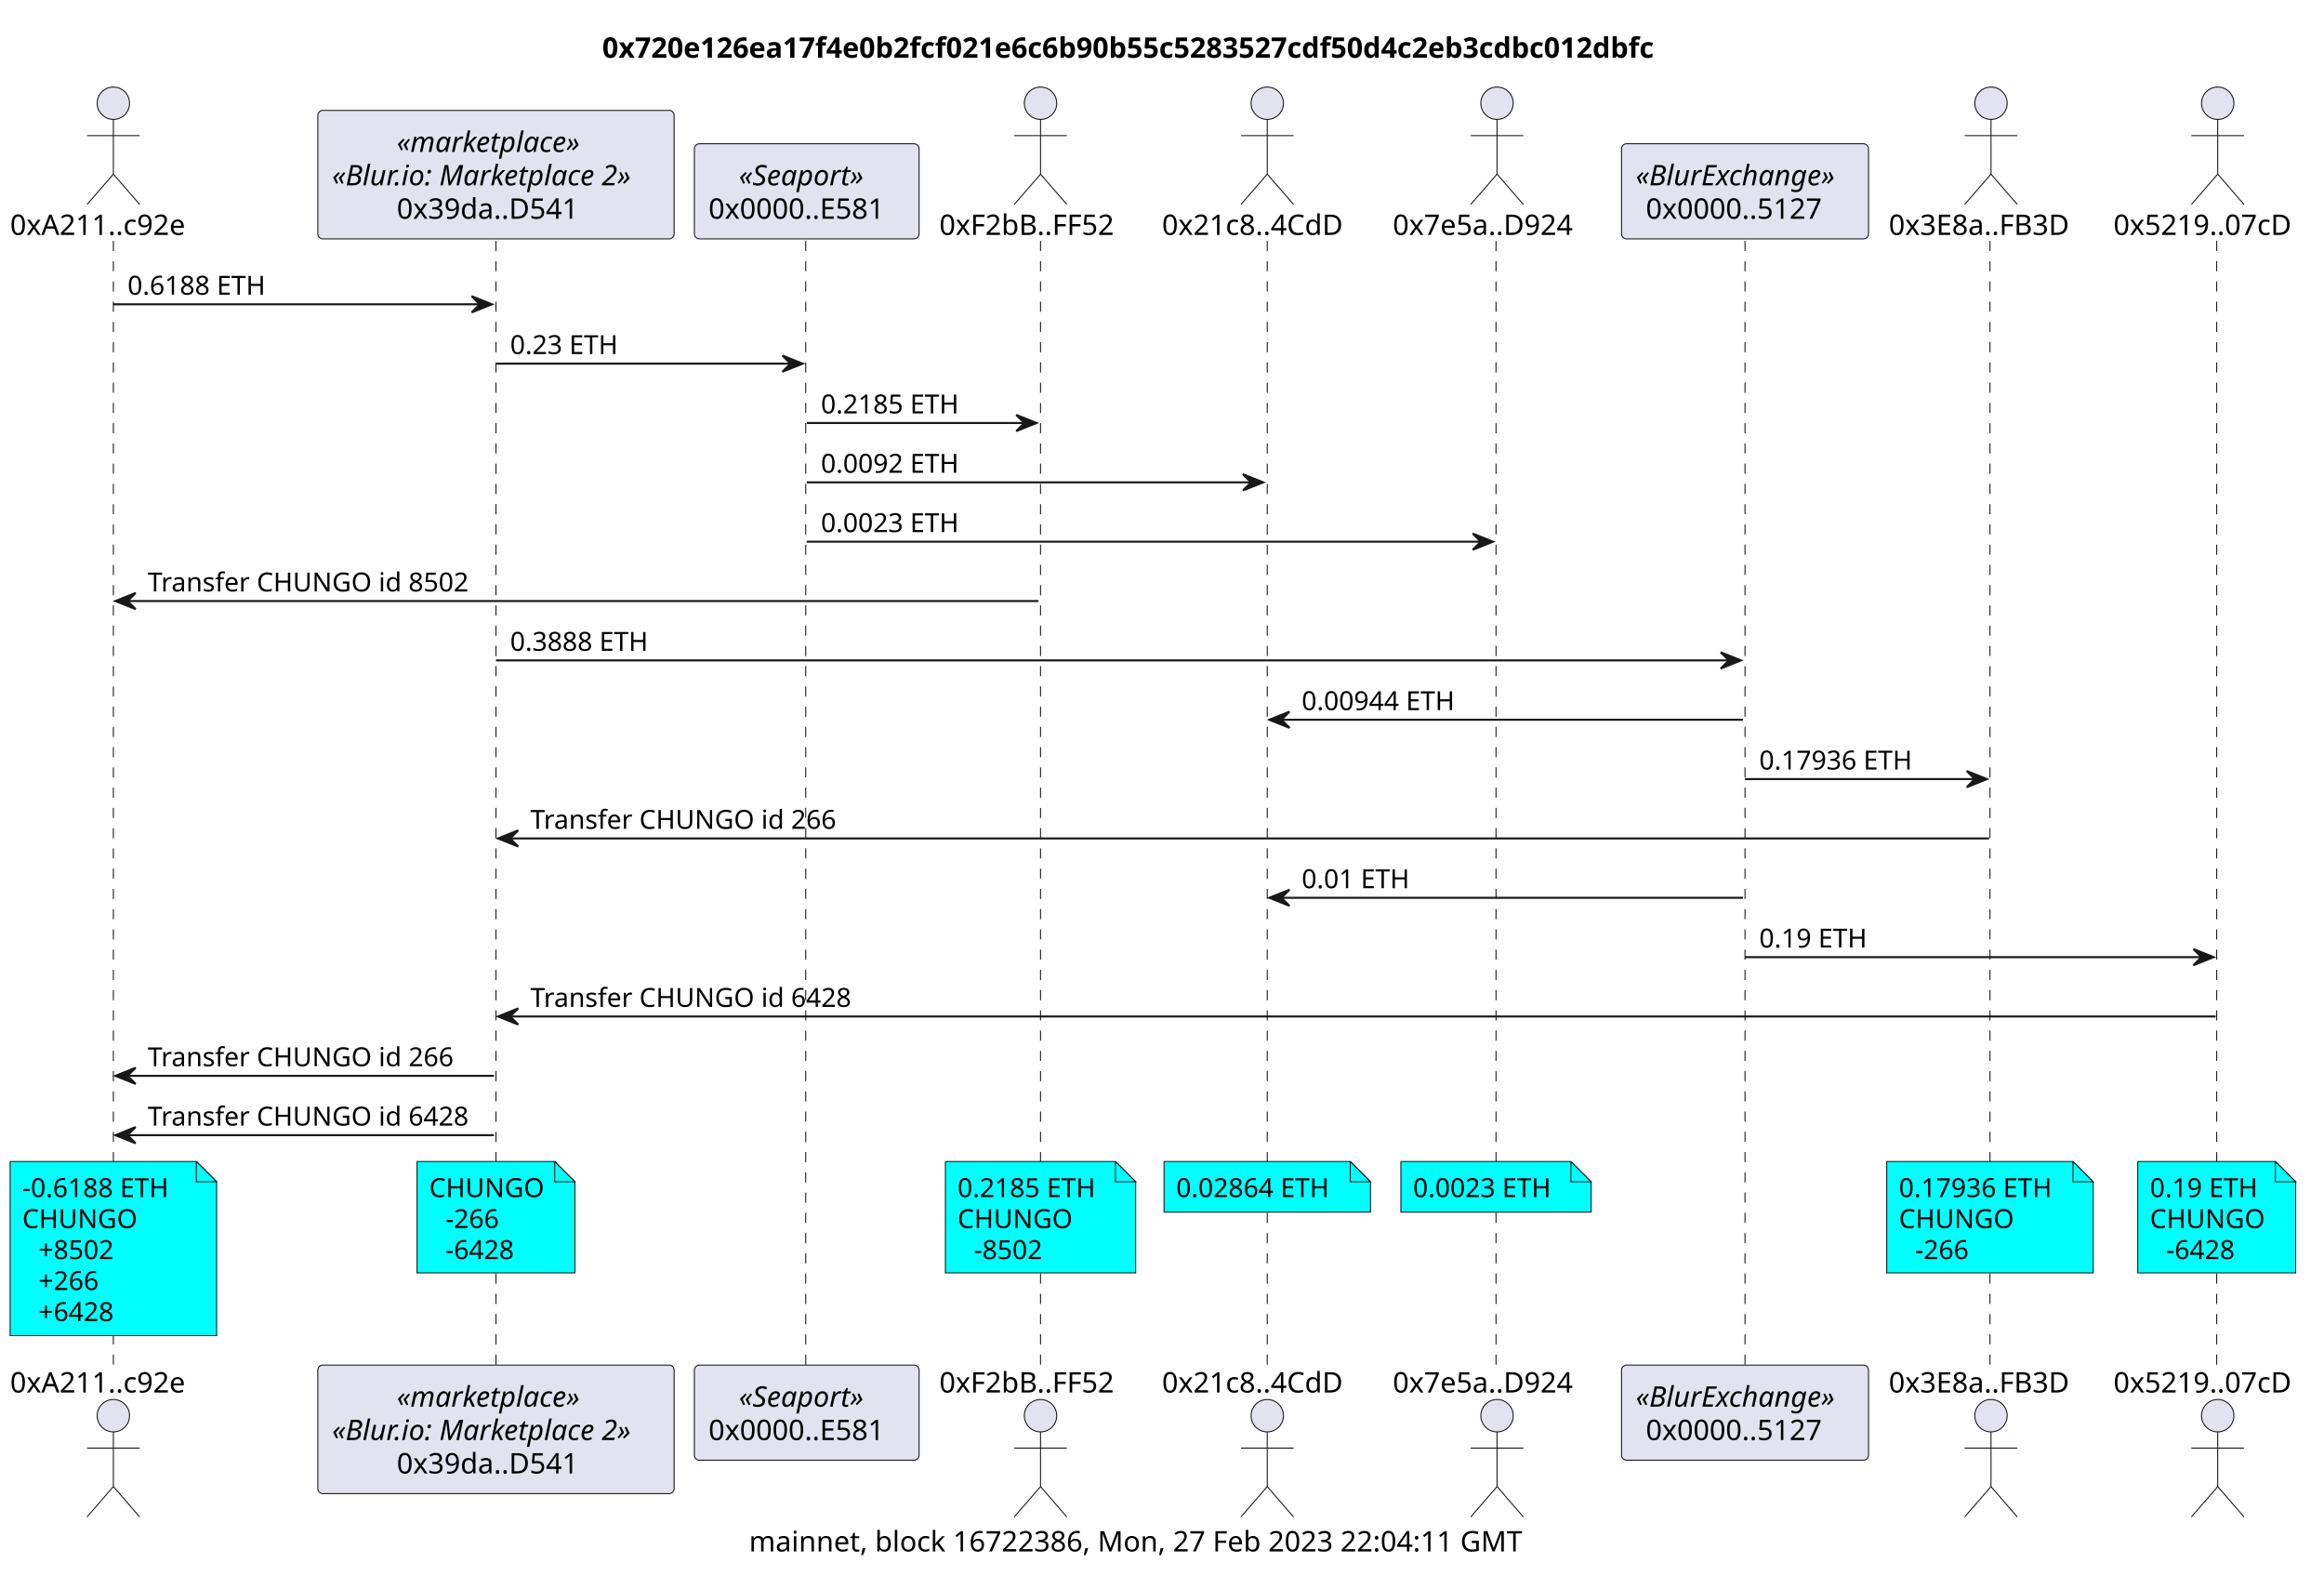
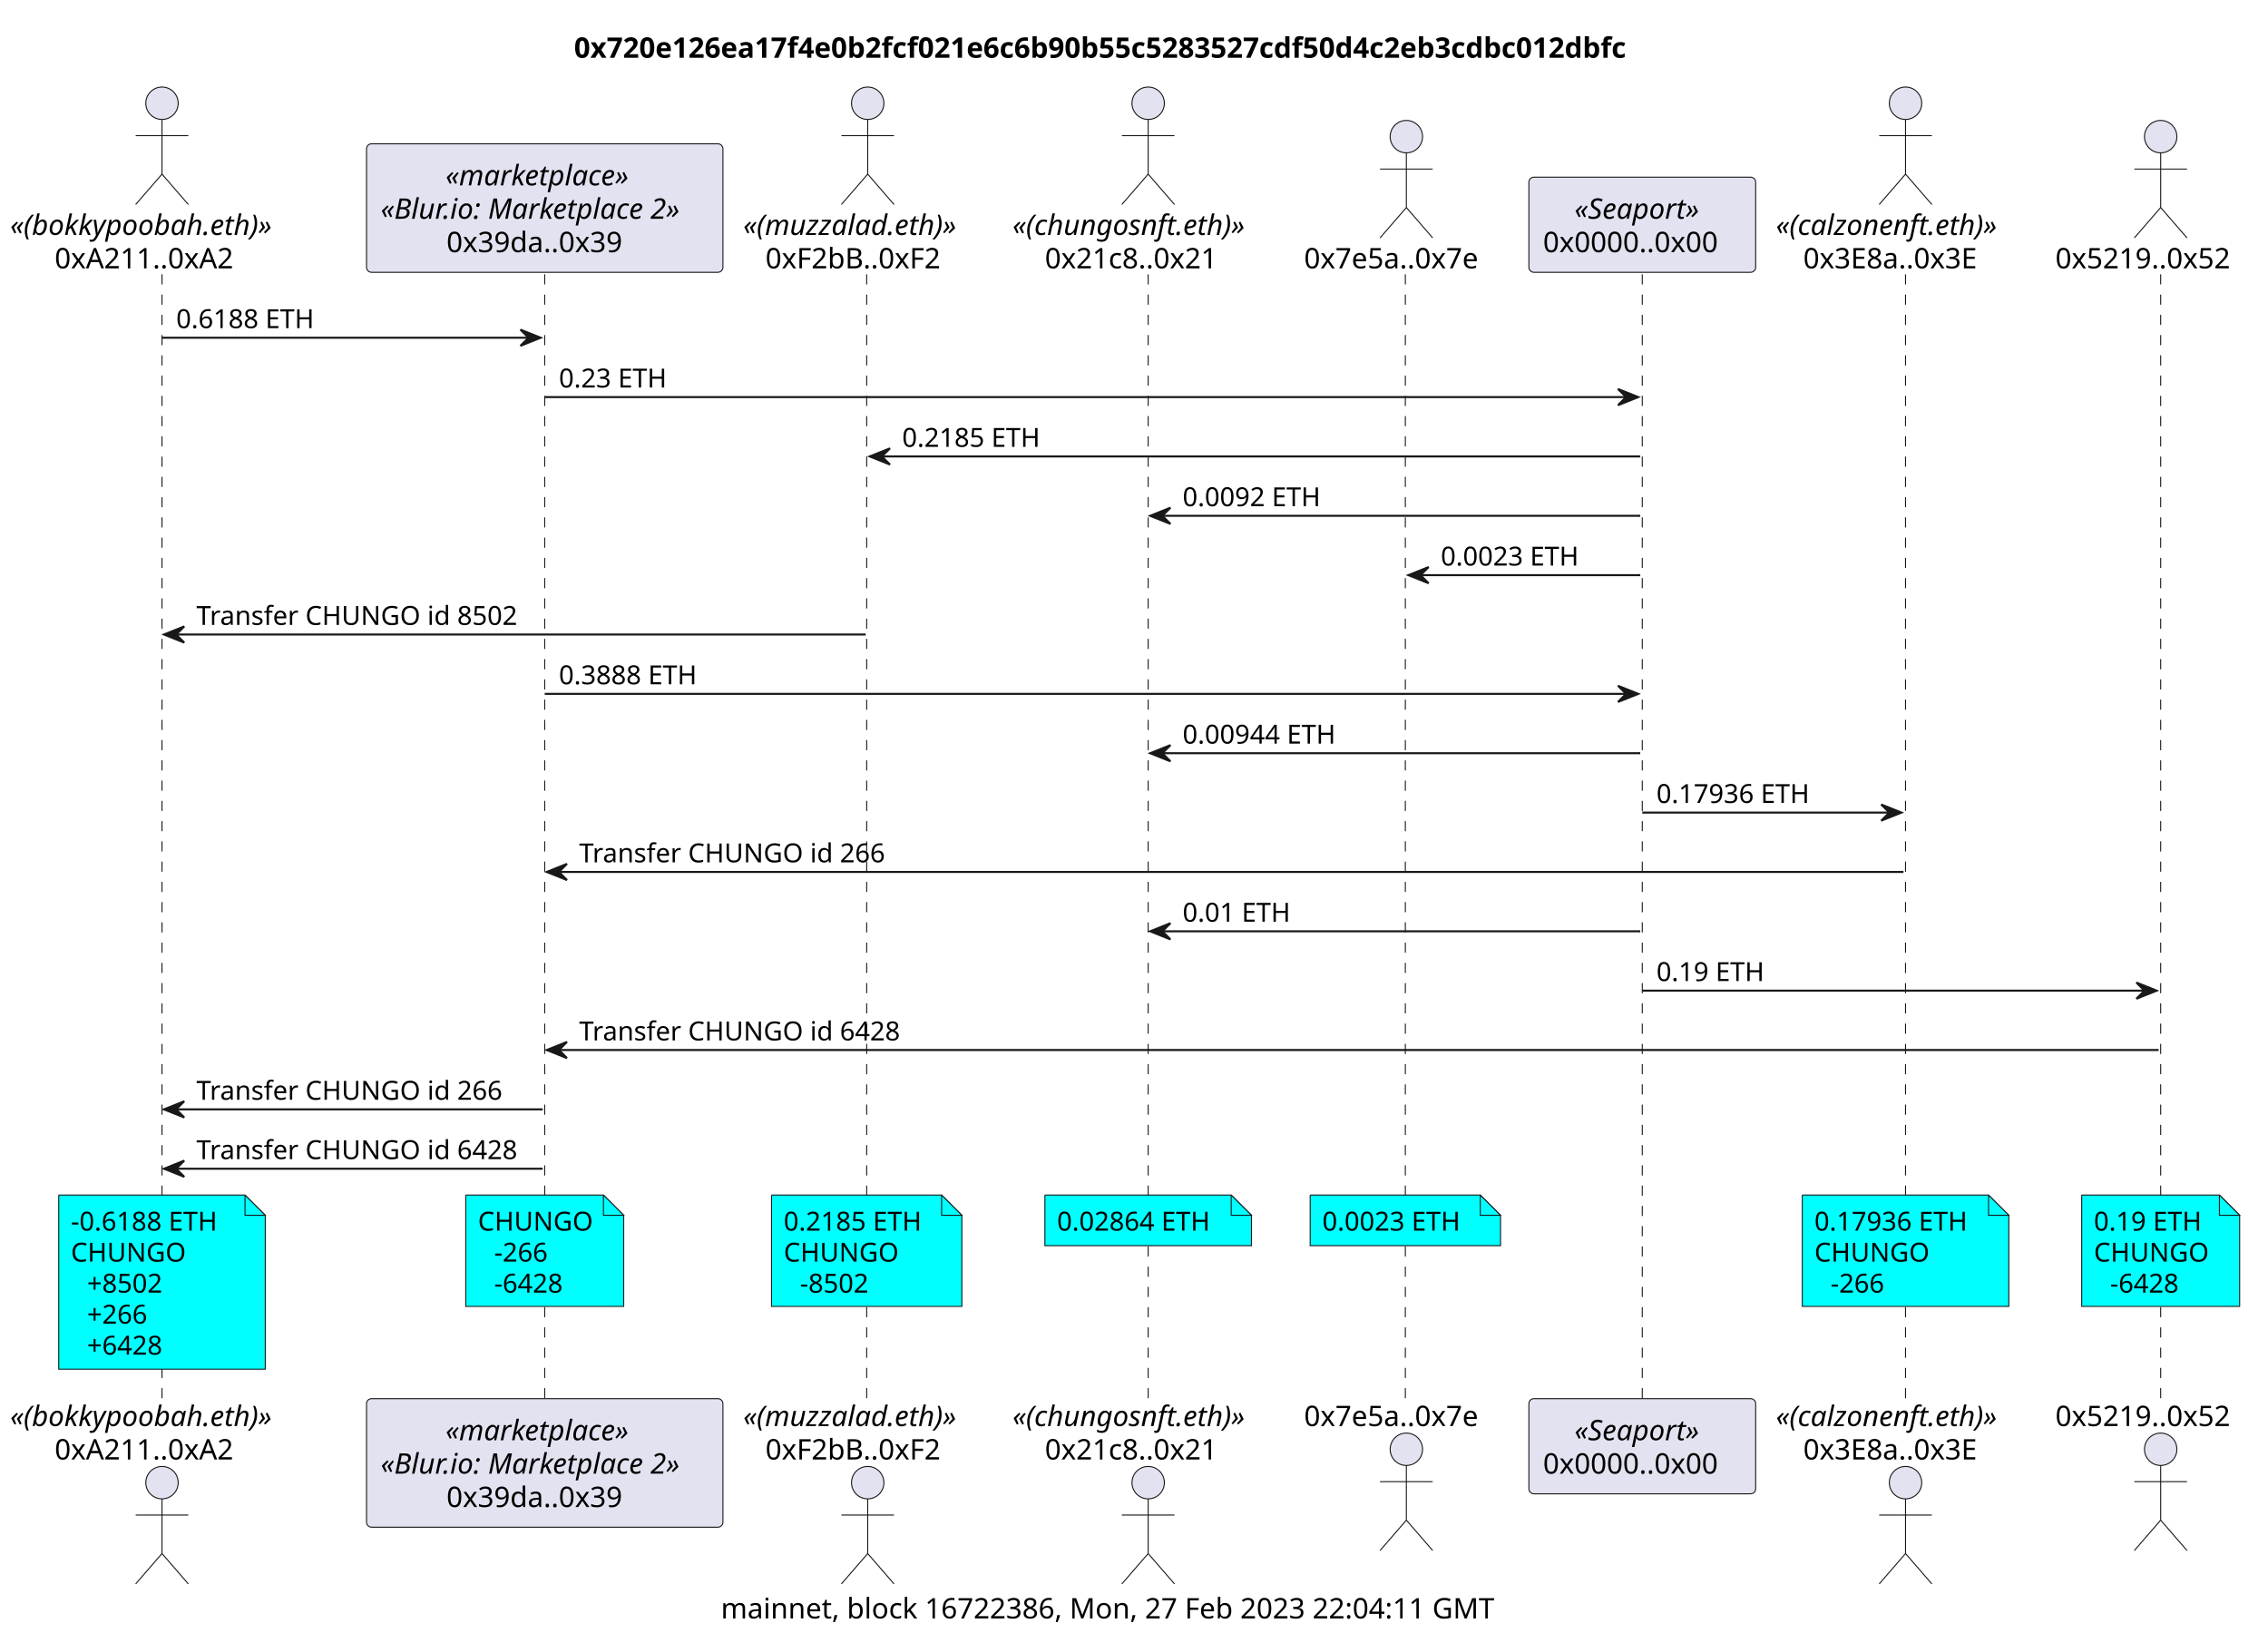
- <svg xmlns="http://www.w3.org/2000/svg" contentStyleType="text/css" height="778px" preserveAspectRatio="none" style="width:1148px;height:778px;background:#FFFFFF;" version="1.1" viewBox="0 0 1148 778" width="1148px" zoomAndPan="magnify">
+ <svg xmlns="http://www.w3.org/2000/svg" contentStyleType="text/css" height="811px" preserveAspectRatio="none" style="width:1120px;height:811px;background:#FFFFFF;" version="1.1" viewBox="0 0 1120 811" width="1120px" zoomAndPan="magnify">
  <defs />
  <g>
-     <text fill="#000000" font-family="sans-serif" font-size="14" font-weight="bold" lengthAdjust="spacing" textLength="556" x="297.5" y="28.535">0x720e126ea17f4e0b2fcf021e6c6b90b55c5283527cdf50d4c2eb3cdbc012dbfc</text>
-     <text fill="#000000" font-family="sans-serif" font-size="14" lengthAdjust="spacing" textLength="411" x="370" y="766.211">mainnet, block 16722386, Mon, 27 Feb 2023 22:04:11 GMT</text>
-     <line style="stroke:#181818;stroke-width:0.5;stroke-dasharray:5.0,5.0;" x1="56" x2="56" y1="118.977" y2="675.188" />
-     <line style="stroke:#181818;stroke-width:0.5;stroke-dasharray:5.0,5.0;" x1="245" x2="245" y1="118.977" y2="675.188" />
-     <line style="stroke:#181818;stroke-width:0.5;stroke-dasharray:5.0,5.0;" x1="398" x2="398" y1="118.977" y2="675.188" />
-     <line style="stroke:#181818;stroke-width:0.5;stroke-dasharray:5.0,5.0;" x1="514" x2="514" y1="118.977" y2="675.188" />
-     <line style="stroke:#181818;stroke-width:0.5;stroke-dasharray:5.0,5.0;" x1="626" x2="626" y1="118.977" y2="675.188" />
-     <line style="stroke:#181818;stroke-width:0.5;stroke-dasharray:5.0,5.0;" x1="739" x2="739" y1="118.977" y2="675.188" />
-     <line style="stroke:#181818;stroke-width:0.5;stroke-dasharray:5.0,5.0;" x1="862" x2="862" y1="118.977" y2="675.188" />
-     <line style="stroke:#181818;stroke-width:0.5;stroke-dasharray:5.0,5.0;" x1="983" x2="983" y1="118.977" y2="675.188" />
-     <line style="stroke:#181818;stroke-width:0.5;stroke-dasharray:5.0,5.0;" x1="1095" x2="1095" y1="118.977" y2="675.188" />
-     <text fill="#000000" font-family="sans-serif" font-size="14" lengthAdjust="spacing" textLength="96" x="5" y="116.023">0xA211..c92e</text>
-     <ellipse cx="56" cy="50.988" fill="#E2E2F0" rx="8" ry="8" style="stroke:#181818;stroke-width:0.5;" />
-     <path d="M56,58.988 L56,85.988 M43,66.988 L69,66.988 M56,85.988 L43,100.988 M56,85.988 L69,100.988 " fill="none" style="stroke:#181818;stroke-width:0.5;" />
-     <text fill="#000000" font-family="sans-serif" font-size="14" lengthAdjust="spacing" textLength="96" x="5" y="687.723">0xA211..c92e</text>
-     <ellipse cx="56" cy="699.176" fill="#E2E2F0" rx="8" ry="8" style="stroke:#181818;stroke-width:0.5;" />
-     <path d="M56,707.176 L56,734.176 M43,715.176 L69,715.176 M56,734.176 L43,749.176 M56,734.176 L69,749.176 " fill="none" style="stroke:#181818;stroke-width:0.5;" />
-     <rect fill="#E2E2F0" height="63.465" rx="2.5" ry="2.5" style="stroke:#181818;stroke-width:0.5;" width="176" x="157" y="54.512" />
-     <text fill="#000000" font-family="sans-serif" font-size="14" font-style="italic" lengthAdjust="spacing" textLength="98" x="196" y="75.047">«marketplace»</text>
-     <text fill="#000000" font-family="sans-serif" font-size="14" font-style="italic" lengthAdjust="spacing" textLength="162" x="164" y="91.535">«Blur.io: Marketplace 2»</text>
-     <text fill="#000000" font-family="sans-serif" font-size="14" lengthAdjust="spacing" textLength="98" x="196" y="108.023">0x39da..D541</text>
-     <rect fill="#E2E2F0" height="63.465" rx="2.5" ry="2.5" style="stroke:#181818;stroke-width:0.5;" width="176" x="157" y="674.188" />
-     <text fill="#000000" font-family="sans-serif" font-size="14" font-style="italic" lengthAdjust="spacing" textLength="98" x="196" y="694.723">«marketplace»</text>
-     <text fill="#000000" font-family="sans-serif" font-size="14" font-style="italic" lengthAdjust="spacing" textLength="162" x="164" y="711.211">«Blur.io: Marketplace 2»</text>
-     <text fill="#000000" font-family="sans-serif" font-size="14" lengthAdjust="spacing" textLength="98" x="196" y="727.699">0x39da..D541</text>
-     <rect fill="#E2E2F0" height="46.977" rx="2.5" ry="2.5" style="stroke:#181818;stroke-width:0.5;" width="111" x="343" y="71" />
-     <text fill="#000000" font-family="sans-serif" font-size="14" font-style="italic" lengthAdjust="spacing" textLength="67" x="365" y="91.535">«Seaport»</text>
-     <text fill="#000000" font-family="sans-serif" font-size="14" lengthAdjust="spacing" textLength="97" x="350" y="108.023">0x0000..E581</text>
-     <rect fill="#E2E2F0" height="46.977" rx="2.5" ry="2.5" style="stroke:#181818;stroke-width:0.5;" width="111" x="343" y="674.188" />
-     <text fill="#000000" font-family="sans-serif" font-size="14" font-style="italic" lengthAdjust="spacing" textLength="67" x="365" y="694.723">«Seaport»</text>
-     <text fill="#000000" font-family="sans-serif" font-size="14" lengthAdjust="spacing" textLength="97" x="350" y="711.211">0x0000..E581</text>
-     <text fill="#000000" font-family="sans-serif" font-size="14" lengthAdjust="spacing" textLength="94" x="464" y="116.023">0xF2bB..FF52</text>
-     <ellipse cx="514" cy="50.988" fill="#E2E2F0" rx="8" ry="8" style="stroke:#181818;stroke-width:0.5;" />
-     <path d="M514,58.988 L514,85.988 M501,66.988 L527,66.988 M514,85.988 L501,100.988 M514,85.988 L527,100.988 " fill="none" style="stroke:#181818;stroke-width:0.5;" />
-     <text fill="#000000" font-family="sans-serif" font-size="14" lengthAdjust="spacing" textLength="94" x="464" y="687.723">0xF2bB..FF52</text>
-     <ellipse cx="514" cy="699.176" fill="#E2E2F0" rx="8" ry="8" style="stroke:#181818;stroke-width:0.5;" />
-     <path d="M514,707.176 L514,734.176 M501,715.176 L527,715.176 M514,734.176 L501,749.176 M514,734.176 L527,749.176 " fill="none" style="stroke:#181818;stroke-width:0.5;" />
-     <text fill="#000000" font-family="sans-serif" font-size="14" lengthAdjust="spacing" textLength="98" x="574" y="116.023">0x21c8..4CdD</text>
-     <ellipse cx="626" cy="50.988" fill="#E2E2F0" rx="8" ry="8" style="stroke:#181818;stroke-width:0.5;" />
-     <path d="M626,58.988 L626,85.988 M613,66.988 L639,66.988 M626,85.988 L613,100.988 M626,85.988 L639,100.988 " fill="none" style="stroke:#181818;stroke-width:0.5;" />
-     <text fill="#000000" font-family="sans-serif" font-size="14" lengthAdjust="spacing" textLength="98" x="574" y="687.723">0x21c8..4CdD</text>
-     <ellipse cx="626" cy="699.176" fill="#E2E2F0" rx="8" ry="8" style="stroke:#181818;stroke-width:0.5;" />
-     <path d="M626,707.176 L626,734.176 M613,715.176 L639,715.176 M626,734.176 L613,749.176 M626,734.176 L639,749.176 " fill="none" style="stroke:#181818;stroke-width:0.5;" />
-     <text fill="#000000" font-family="sans-serif" font-size="14" lengthAdjust="spacing" textLength="97" x="688" y="116.023">0x7e5a..D924</text>
-     <ellipse cx="739.5" cy="50.988" fill="#E2E2F0" rx="8" ry="8" style="stroke:#181818;stroke-width:0.5;" />
-     <path d="M739.5,58.988 L739.5,85.988 M726.5,66.988 L752.5,66.988 M739.5,85.988 L726.5,100.988 M739.5,85.988 L752.5,100.988 " fill="none" style="stroke:#181818;stroke-width:0.5;" />
-     <text fill="#000000" font-family="sans-serif" font-size="14" lengthAdjust="spacing" textLength="97" x="688" y="687.723">0x7e5a..D924</text>
-     <ellipse cx="739.5" cy="699.176" fill="#E2E2F0" rx="8" ry="8" style="stroke:#181818;stroke-width:0.5;" />
-     <path d="M739.5,707.176 L739.5,734.176 M726.5,715.176 L752.5,715.176 M739.5,734.176 L726.5,749.176 M739.5,734.176 L752.5,749.176 " fill="none" style="stroke:#181818;stroke-width:0.5;" />
-     <rect fill="#E2E2F0" height="46.977" rx="2.5" ry="2.5" style="stroke:#181818;stroke-width:0.5;" width="122" x="801" y="71" />
-     <text fill="#000000" font-family="sans-serif" font-size="14" font-style="italic" lengthAdjust="spacing" textLength="108" x="808" y="91.535">«BlurExchange»</text>
-     <text fill="#000000" font-family="sans-serif" font-size="14" lengthAdjust="spacing" textLength="98" x="813" y="108.023">0x0000..5127</text>
-     <rect fill="#E2E2F0" height="46.977" rx="2.5" ry="2.5" style="stroke:#181818;stroke-width:0.5;" width="122" x="801" y="674.188" />
-     <text fill="#000000" font-family="sans-serif" font-size="14" font-style="italic" lengthAdjust="spacing" textLength="108" x="808" y="694.723">«BlurExchange»</text>
-     <text fill="#000000" font-family="sans-serif" font-size="14" lengthAdjust="spacing" textLength="98" x="813" y="711.211">0x0000..5127</text>
-     <text fill="#000000" font-family="sans-serif" font-size="14" lengthAdjust="spacing" textLength="95" x="933" y="116.023">0x3E8a..FB3D</text>
-     <ellipse cx="983.5" cy="50.988" fill="#E2E2F0" rx="8" ry="8" style="stroke:#181818;stroke-width:0.5;" />
-     <path d="M983.5,58.988 L983.5,85.988 M970.5,66.988 L996.5,66.988 M983.5,85.988 L970.5,100.988 M983.5,85.988 L996.5,100.988 " fill="none" style="stroke:#181818;stroke-width:0.5;" />
-     <text fill="#000000" font-family="sans-serif" font-size="14" lengthAdjust="spacing" textLength="95" x="933" y="687.723">0x3E8a..FB3D</text>
-     <ellipse cx="983.5" cy="699.176" fill="#E2E2F0" rx="8" ry="8" style="stroke:#181818;stroke-width:0.5;" />
-     <path d="M983.5,707.176 L983.5,734.176 M970.5,715.176 L996.5,715.176 M983.5,734.176 L970.5,749.176 M983.5,734.176 L996.5,749.176 " fill="none" style="stroke:#181818;stroke-width:0.5;" />
-     <text fill="#000000" font-family="sans-serif" font-size="14" lengthAdjust="spacing" textLength="97" x="1044" y="116.023">0x5219..07cD</text>
-     <ellipse cx="1095.5" cy="50.988" fill="#E2E2F0" rx="8" ry="8" style="stroke:#181818;stroke-width:0.5;" />
-     <path d="M1095.5,58.988 L1095.5,85.988 M1082.5,66.988 L1108.5,66.988 M1095.5,85.988 L1082.5,100.988 M1095.5,85.988 L1108.5,100.988 " fill="none" style="stroke:#181818;stroke-width:0.5;" />
-     <text fill="#000000" font-family="sans-serif" font-size="14" lengthAdjust="spacing" textLength="97" x="1044" y="687.723">0x5219..07cD</text>
-     <ellipse cx="1095.5" cy="699.176" fill="#E2E2F0" rx="8" ry="8" style="stroke:#181818;stroke-width:0.5;" />
-     <path d="M1095.5,707.176 L1095.5,734.176 M1082.5,715.176 L1108.5,715.176 M1095.5,734.176 L1082.5,749.176 M1095.5,734.176 L1108.5,749.176 " fill="none" style="stroke:#181818;stroke-width:0.5;" />
-     <polygon fill="#181818" points="233,146.287,243,150.287,233,154.287,237,150.287" style="stroke:#181818;stroke-width:1.0;" />
-     <line style="stroke:#181818;stroke-width:1.0;" x1="56" x2="239" y1="150.287" y2="150.287" />
-     <text fill="#000000" font-family="sans-serif" font-size="13" lengthAdjust="spacing" textLength="73" x="63" y="145.545">0.6188 ETH</text>
-     <polygon fill="#181818" points="386.5,175.598,396.5,179.598,386.5,183.598,390.5,179.598" style="stroke:#181818;stroke-width:1.0;" />
-     <line style="stroke:#181818;stroke-width:1.0;" x1="245" x2="392.5" y1="179.598" y2="179.598" />
-     <text fill="#000000" font-family="sans-serif" font-size="13" lengthAdjust="spacing" textLength="57" x="252" y="174.856">0.23 ETH</text>
-     <polygon fill="#181818" points="502,204.908,512,208.908,502,212.908,506,208.908" style="stroke:#181818;stroke-width:1.0;" />
-     <line style="stroke:#181818;stroke-width:1.0;" x1="398.5" x2="508" y1="208.908" y2="208.908" />
-     <text fill="#000000" font-family="sans-serif" font-size="13" lengthAdjust="spacing" textLength="73" x="405.5" y="204.166">0.2185 ETH</text>
-     <polygon fill="#181818" points="614,234.219,624,238.219,614,242.219,618,238.219" style="stroke:#181818;stroke-width:1.0;" />
-     <line style="stroke:#181818;stroke-width:1.0;" x1="398.5" x2="620" y1="238.219" y2="238.219" />
-     <text fill="#000000" font-family="sans-serif" font-size="13" lengthAdjust="spacing" textLength="73" x="405.5" y="233.477">0.0092 ETH</text>
-     <polygon fill="#181818" points="727.5,263.529,737.5,267.529,727.5,271.529,731.5,267.529" style="stroke:#181818;stroke-width:1.0;" />
-     <line style="stroke:#181818;stroke-width:1.0;" x1="398.5" x2="733.5" y1="267.529" y2="267.529" />
-     <text fill="#000000" font-family="sans-serif" font-size="13" lengthAdjust="spacing" textLength="73" x="405.5" y="262.787">0.0023 ETH</text>
-     <polygon fill="#181818" points="67,292.84,57,296.84,67,300.84,63,296.84" style="stroke:#181818;stroke-width:1.0;" />
-     <line style="stroke:#181818;stroke-width:1.0;" x1="61" x2="513" y1="296.84" y2="296.84" />
-     <text fill="#000000" font-family="sans-serif" font-size="13" lengthAdjust="spacing" textLength="165" x="73" y="292.098">Transfer CHUNGO id 8502</text>
-     <polygon fill="#181818" points="850,322.15,860,326.15,850,330.15,854,326.15" style="stroke:#181818;stroke-width:1.0;" />
-     <line style="stroke:#181818;stroke-width:1.0;" x1="245" x2="856" y1="326.15" y2="326.15" />
-     <text fill="#000000" font-family="sans-serif" font-size="13" lengthAdjust="spacing" textLength="73" x="252" y="321.408">0.3888 ETH</text>
-     <polygon fill="#181818" points="637,351.461,627,355.461,637,359.461,633,355.461" style="stroke:#181818;stroke-width:1.0;" />
-     <line style="stroke:#181818;stroke-width:1.0;" x1="631" x2="861" y1="355.461" y2="355.461" />
-     <text fill="#000000" font-family="sans-serif" font-size="13" lengthAdjust="spacing" textLength="81" x="643" y="350.719">0.00944 ETH</text>
-     <polygon fill="#181818" points="971.5,380.772,981.5,384.772,971.5,388.772,975.5,384.772" style="stroke:#181818;stroke-width:1.0;" />
-     <line style="stroke:#181818;stroke-width:1.0;" x1="862" x2="977.5" y1="384.772" y2="384.772" />
-     <text fill="#000000" font-family="sans-serif" font-size="13" lengthAdjust="spacing" textLength="81" x="869" y="380.029">0.17936 ETH</text>
-     <polygon fill="#181818" points="256,410.082,246,414.082,256,418.082,252,414.082" style="stroke:#181818;stroke-width:1.0;" />
-     <line style="stroke:#181818;stroke-width:1.0;" x1="250" x2="982.5" y1="414.082" y2="414.082" />
-     <text fill="#000000" font-family="sans-serif" font-size="13" lengthAdjust="spacing" textLength="157" x="262" y="409.34">Transfer CHUNGO id 266</text>
-     <polygon fill="#181818" points="637,439.393,627,443.393,637,447.393,633,443.393" style="stroke:#181818;stroke-width:1.0;" />
-     <line style="stroke:#181818;stroke-width:1.0;" x1="631" x2="861" y1="443.393" y2="443.393" />
-     <text fill="#000000" font-family="sans-serif" font-size="13" lengthAdjust="spacing" textLength="57" x="643" y="438.65">0.01 ETH</text>
-     <polygon fill="#181818" points="1083.5,468.703,1093.5,472.703,1083.5,476.703,1087.5,472.703" style="stroke:#181818;stroke-width:1.0;" />
-     <line style="stroke:#181818;stroke-width:1.0;" x1="862" x2="1089.5" y1="472.703" y2="472.703" />
-     <text fill="#000000" font-family="sans-serif" font-size="13" lengthAdjust="spacing" textLength="57" x="869" y="467.961">0.19 ETH</text>
-     <polygon fill="#181818" points="256,498.014,246,502.014,256,506.014,252,502.014" style="stroke:#181818;stroke-width:1.0;" />
-     <line style="stroke:#181818;stroke-width:1.0;" x1="250" x2="1094.5" y1="502.014" y2="502.014" />
-     <text fill="#000000" font-family="sans-serif" font-size="13" lengthAdjust="spacing" textLength="165" x="262" y="497.272">Transfer CHUNGO id 6428</text>
-     <polygon fill="#181818" points="67,527.324,57,531.324,67,535.324,63,531.324" style="stroke:#181818;stroke-width:1.0;" />
-     <line style="stroke:#181818;stroke-width:1.0;" x1="61" x2="244" y1="531.324" y2="531.324" />
-     <text fill="#000000" font-family="sans-serif" font-size="13" lengthAdjust="spacing" textLength="157" x="73" y="526.582">Transfer CHUNGO id 266</text>
-     <polygon fill="#181818" points="67,556.635,57,560.635,67,564.635,63,560.635" style="stroke:#181818;stroke-width:1.0;" />
-     <line style="stroke:#181818;stroke-width:1.0;" x1="61" x2="244" y1="560.635" y2="560.635" />
-     <text fill="#000000" font-family="sans-serif" font-size="13" lengthAdjust="spacing" textLength="165" x="73" y="555.893">Transfer CHUNGO id 6428</text>
-     <path d="M5,573.635 L5,659.635 L107,659.635 L107,583.635 L97,573.635 L5,573.635 " fill="#00FFFF" style="stroke:#181818;stroke-width:0.5;" />
-     <path d="M97,573.635 L97,583.635 L107,583.635 L97,573.635 " fill="#00FFFF" style="stroke:#181818;stroke-width:0.5;" />
-     <text fill="#000000" font-family="sans-serif" font-size="13" lengthAdjust="spacing" textLength="81" x="11" y="591.203">-0.6188 ETH</text>
-     <text fill="#000000" font-family="sans-serif" font-size="13" lengthAdjust="spacing" textLength="57" x="11" y="606.514">CHUNGO</text>
-     <text fill="#000000" font-family="sans-serif" font-size="13" lengthAdjust="spacing" textLength="42" x="19" y="621.824">+8502</text>
-     <text fill="#000000" font-family="sans-serif" font-size="13" lengthAdjust="spacing" textLength="34" x="19" y="637.135">+266</text>
-     <text fill="#000000" font-family="sans-serif" font-size="13" lengthAdjust="spacing" textLength="42" x="19" y="652.445">+6428</text>
-     <path d="M206,573.635 L206,628.635 L284,628.635 L284,583.635 L274,573.635 L206,573.635 " fill="#00FFFF" style="stroke:#181818;stroke-width:0.5;" />
-     <path d="M274,573.635 L274,583.635 L284,583.635 L274,573.635 " fill="#00FFFF" style="stroke:#181818;stroke-width:0.5;" />
-     <text fill="#000000" font-family="sans-serif" font-size="13" lengthAdjust="spacing" textLength="57" x="212" y="591.203">CHUNGO</text>
-     <text fill="#000000" font-family="sans-serif" font-size="13" lengthAdjust="spacing" textLength="32" x="220" y="606.514">-266</text>
-     <text fill="#000000" font-family="sans-serif" font-size="13" lengthAdjust="spacing" textLength="40" x="220" y="621.824">-6428</text>
-     <path d="M467,573.635 L467,628.635 L561,628.635 L561,583.635 L551,573.635 L467,573.635 " fill="#00FFFF" style="stroke:#181818;stroke-width:0.5;" />
-     <path d="M551,573.635 L551,583.635 L561,583.635 L551,573.635 " fill="#00FFFF" style="stroke:#181818;stroke-width:0.5;" />
-     <text fill="#000000" font-family="sans-serif" font-size="13" lengthAdjust="spacing" textLength="73" x="473" y="591.203">0.2185 ETH</text>
-     <text fill="#000000" font-family="sans-serif" font-size="13" lengthAdjust="spacing" textLength="57" x="473" y="606.514">CHUNGO</text>
-     <text fill="#000000" font-family="sans-serif" font-size="13" lengthAdjust="spacing" textLength="40" x="481" y="621.824">-8502</text>
-     <path d="M575,573.635 L575,598.635 L677,598.635 L677,583.635 L667,573.635 L575,573.635 " fill="#00FFFF" style="stroke:#181818;stroke-width:0.5;" />
-     <path d="M667,573.635 L667,583.635 L677,583.635 L667,573.635 " fill="#00FFFF" style="stroke:#181818;stroke-width:0.5;" />
-     <text fill="#000000" font-family="sans-serif" font-size="13" lengthAdjust="spacing" textLength="81" x="581" y="591.203">0.02864 ETH</text>
-     <path d="M692,573.635 L692,598.635 L786,598.635 L786,583.635 L776,573.635 L692,573.635 " fill="#00FFFF" style="stroke:#181818;stroke-width:0.5;" />
-     <path d="M776,573.635 L776,583.635 L786,583.635 L776,573.635 " fill="#00FFFF" style="stroke:#181818;stroke-width:0.5;" />
-     <text fill="#000000" font-family="sans-serif" font-size="13" lengthAdjust="spacing" textLength="73" x="698" y="591.203">0.0023 ETH</text>
-     <path d="M932,573.635 L932,628.635 L1034,628.635 L1034,583.635 L1024,573.635 L932,573.635 " fill="#00FFFF" style="stroke:#181818;stroke-width:0.5;" />
-     <path d="M1024,573.635 L1024,583.635 L1034,583.635 L1024,573.635 " fill="#00FFFF" style="stroke:#181818;stroke-width:0.5;" />
-     <text fill="#000000" font-family="sans-serif" font-size="13" lengthAdjust="spacing" textLength="81" x="938" y="591.203">0.17936 ETH</text>
-     <text fill="#000000" font-family="sans-serif" font-size="13" lengthAdjust="spacing" textLength="57" x="938" y="606.514">CHUNGO</text>
-     <text fill="#000000" font-family="sans-serif" font-size="13" lengthAdjust="spacing" textLength="32" x="946" y="621.824">-266</text>
-     <path d="M1056,573.635 L1056,628.635 L1134,628.635 L1134,583.635 L1124,573.635 L1056,573.635 " fill="#00FFFF" style="stroke:#181818;stroke-width:0.5;" />
-     <path d="M1124,573.635 L1124,583.635 L1134,583.635 L1124,573.635 " fill="#00FFFF" style="stroke:#181818;stroke-width:0.5;" />
-     <text fill="#000000" font-family="sans-serif" font-size="13" lengthAdjust="spacing" textLength="57" x="1062" y="591.203">0.19 ETH</text>
-     <text fill="#000000" font-family="sans-serif" font-size="13" lengthAdjust="spacing" textLength="57" x="1062" y="606.514">CHUNGO</text>
-     <text fill="#000000" font-family="sans-serif" font-size="13" lengthAdjust="spacing" textLength="40" x="1070" y="621.824">-6428</text>
+     <text fill="#000000" font-family="sans-serif" font-size="14" font-weight="bold" lengthAdjust="spacing" textLength="556" x="283.5" y="28.535">0x720e126ea17f4e0b2fcf021e6c6b90b55c5283527cdf50d4c2eb3cdbc012dbfc</text>
+     <text fill="#000000" font-family="sans-serif" font-size="14" lengthAdjust="spacing" textLength="411" x="356" y="799.188">mainnet, block 16722386, Mon, 27 Feb 2023 22:04:11 GMT</text>
+     <line style="stroke:#181818;stroke-width:0.5;stroke-dasharray:5.0,5.0;" x1="80" x2="80" y1="135.465" y2="691.676" />
+     <line style="stroke:#181818;stroke-width:0.5;stroke-dasharray:5.0,5.0;" x1="269" x2="269" y1="135.465" y2="691.676" />
+     <line style="stroke:#181818;stroke-width:0.5;stroke-dasharray:5.0,5.0;" x1="428" x2="428" y1="135.465" y2="691.676" />
+     <line style="stroke:#181818;stroke-width:0.5;stroke-dasharray:5.0,5.0;" x1="567" x2="567" y1="135.465" y2="691.676" />
+     <line style="stroke:#181818;stroke-width:0.5;stroke-dasharray:5.0,5.0;" x1="694" x2="694" y1="135.465" y2="691.676" />
+     <line style="stroke:#181818;stroke-width:0.5;stroke-dasharray:5.0,5.0;" x1="811" x2="811" y1="135.465" y2="691.676" />
+     <line style="stroke:#181818;stroke-width:0.5;stroke-dasharray:5.0,5.0;" x1="941" x2="941" y1="135.465" y2="691.676" />
+     <line style="stroke:#181818;stroke-width:0.5;stroke-dasharray:5.0,5.0;" x1="1067" x2="1067" y1="135.465" y2="691.676" />
+     <text fill="#000000" font-family="sans-serif" font-size="14" font-style="italic" lengthAdjust="spacing" textLength="144" x="5" y="116.023">«(bokkypoobah.eth)»</text>
+     <text fill="#000000" font-family="sans-serif" font-size="14" lengthAdjust="spacing" textLength="100" x="27" y="132.512">0xA211..0xA2</text>
+     <ellipse cx="80" cy="50.988" fill="#E2E2F0" rx="8" ry="8" style="stroke:#181818;stroke-width:0.5;" />
+     <path d="M80,58.988 L80,85.988 M67,66.988 L93,66.988 M80,85.988 L67,100.988 M80,85.988 L93,100.988 " fill="none" style="stroke:#181818;stroke-width:0.5;" />
+     <text fill="#000000" font-family="sans-serif" font-size="14" font-style="italic" lengthAdjust="spacing" textLength="144" x="5" y="704.211">«(bokkypoobah.eth)»</text>
+     <text fill="#000000" font-family="sans-serif" font-size="14" lengthAdjust="spacing" textLength="100" x="27" y="720.699">0xA211..0xA2</text>
+     <ellipse cx="80" cy="732.152" fill="#E2E2F0" rx="8" ry="8" style="stroke:#181818;stroke-width:0.5;" />
+     <path d="M80,740.152 L80,767.152 M67,748.152 L93,748.152 M80,767.152 L67,782.152 M80,767.152 L93,782.152 " fill="none" style="stroke:#181818;stroke-width:0.5;" />
+     <rect fill="#E2E2F0" height="63.465" rx="2.5" ry="2.5" style="stroke:#181818;stroke-width:0.5;" width="176" x="181" y="71" />
+     <text fill="#000000" font-family="sans-serif" font-size="14" font-style="italic" lengthAdjust="spacing" textLength="98" x="220" y="91.535">«marketplace»</text>
+     <text fill="#000000" font-family="sans-serif" font-size="14" font-style="italic" lengthAdjust="spacing" textLength="162" x="188" y="108.023">«Blur.io: Marketplace 2»</text>
+     <text fill="#000000" font-family="sans-serif" font-size="14" lengthAdjust="spacing" textLength="97" x="220.5" y="124.512">0x39da..0x39</text>
+     <rect fill="#E2E2F0" height="63.465" rx="2.5" ry="2.5" style="stroke:#181818;stroke-width:0.5;" width="176" x="181" y="690.676" />
+     <text fill="#000000" font-family="sans-serif" font-size="14" font-style="italic" lengthAdjust="spacing" textLength="98" x="220" y="711.211">«marketplace»</text>
+     <text fill="#000000" font-family="sans-serif" font-size="14" font-style="italic" lengthAdjust="spacing" textLength="162" x="188" y="727.699">«Blur.io: Marketplace 2»</text>
+     <text fill="#000000" font-family="sans-serif" font-size="14" lengthAdjust="spacing" textLength="97" x="220.5" y="744.188">0x39da..0x39</text>
+     <text fill="#000000" font-family="sans-serif" font-size="14" font-style="italic" lengthAdjust="spacing" textLength="117" x="367" y="116.023">«(muzzalad.eth)»</text>
+     <text fill="#000000" font-family="sans-serif" font-size="14" lengthAdjust="spacing" textLength="95" x="378" y="132.512">0xF2bB..0xF2</text>
+     <ellipse cx="428.5" cy="50.988" fill="#E2E2F0" rx="8" ry="8" style="stroke:#181818;stroke-width:0.5;" />
+     <path d="M428.5,58.988 L428.5,85.988 M415.5,66.988 L441.5,66.988 M428.5,85.988 L415.5,100.988 M428.5,85.988 L441.5,100.988 " fill="none" style="stroke:#181818;stroke-width:0.5;" />
+     <text fill="#000000" font-family="sans-serif" font-size="14" font-style="italic" lengthAdjust="spacing" textLength="117" x="367" y="704.211">«(muzzalad.eth)»</text>
+     <text fill="#000000" font-family="sans-serif" font-size="14" lengthAdjust="spacing" textLength="95" x="378" y="720.699">0xF2bB..0xF2</text>
+     <ellipse cx="428.5" cy="732.152" fill="#E2E2F0" rx="8" ry="8" style="stroke:#181818;stroke-width:0.5;" />
+     <path d="M428.5,740.152 L428.5,767.152 M415.5,748.152 L441.5,748.152 M428.5,767.152 L415.5,782.152 M428.5,767.152 L441.5,782.152 " fill="none" style="stroke:#181818;stroke-width:0.5;" />
+     <text fill="#000000" font-family="sans-serif" font-size="14" font-style="italic" lengthAdjust="spacing" textLength="128" x="500" y="116.023">«(chungosnft.eth)»</text>
+     <text fill="#000000" font-family="sans-serif" font-size="14" lengthAdjust="spacing" textLength="96" x="516" y="132.512">0x21c8..0x21</text>
+     <ellipse cx="567" cy="50.988" fill="#E2E2F0" rx="8" ry="8" style="stroke:#181818;stroke-width:0.5;" />
+     <path d="M567,58.988 L567,85.988 M554,66.988 L580,66.988 M567,85.988 L554,100.988 M567,85.988 L580,100.988 " fill="none" style="stroke:#181818;stroke-width:0.5;" />
+     <text fill="#000000" font-family="sans-serif" font-size="14" font-style="italic" lengthAdjust="spacing" textLength="128" x="500" y="704.211">«(chungosnft.eth)»</text>
+     <text fill="#000000" font-family="sans-serif" font-size="14" lengthAdjust="spacing" textLength="96" x="516" y="720.699">0x21c8..0x21</text>
+     <ellipse cx="567" cy="732.152" fill="#E2E2F0" rx="8" ry="8" style="stroke:#181818;stroke-width:0.5;" />
+     <path d="M567,740.152 L567,767.152 M554,748.152 L580,748.152 M567,767.152 L554,782.152 M567,767.152 L580,782.152 " fill="none" style="stroke:#181818;stroke-width:0.5;" />
+     <text fill="#000000" font-family="sans-serif" font-size="14" lengthAdjust="spacing" textLength="95" x="644" y="132.512">0x7e5a..0x7e</text>
+     <ellipse cx="694.5" cy="67.477" fill="#E2E2F0" rx="8" ry="8" style="stroke:#181818;stroke-width:0.5;" />
+     <path d="M694.5,75.477 L694.5,102.477 M681.5,83.477 L707.5,83.477 M694.5,102.477 L681.5,117.477 M694.5,102.477 L707.5,117.477 " fill="none" style="stroke:#181818;stroke-width:0.5;" />
+     <text fill="#000000" font-family="sans-serif" font-size="14" lengthAdjust="spacing" textLength="95" x="644" y="704.211">0x7e5a..0x7e</text>
+     <ellipse cx="694.5" cy="715.664" fill="#E2E2F0" rx="8" ry="8" style="stroke:#181818;stroke-width:0.5;" />
+     <path d="M694.5,723.664 L694.5,750.664 M681.5,731.664 L707.5,731.664 M694.5,750.664 L681.5,765.664 M694.5,750.664 L707.5,765.664 " fill="none" style="stroke:#181818;stroke-width:0.5;" />
+     <rect fill="#E2E2F0" height="46.977" rx="2.5" ry="2.5" style="stroke:#181818;stroke-width:0.5;" width="112" x="755" y="87.488" />
+     <text fill="#000000" font-family="sans-serif" font-size="14" font-style="italic" lengthAdjust="spacing" textLength="67" x="777.5" y="108.023">«Seaport»</text>
+     <text fill="#000000" font-family="sans-serif" font-size="14" lengthAdjust="spacing" textLength="98" x="762" y="124.512">0x0000..0x00</text>
+     <rect fill="#E2E2F0" height="46.977" rx="2.5" ry="2.5" style="stroke:#181818;stroke-width:0.5;" width="112" x="755" y="690.676" />
+     <text fill="#000000" font-family="sans-serif" font-size="14" font-style="italic" lengthAdjust="spacing" textLength="67" x="777.5" y="711.211">«Seaport»</text>
+     <text fill="#000000" font-family="sans-serif" font-size="14" lengthAdjust="spacing" textLength="98" x="762" y="727.699">0x0000..0x00</text>
+     <text fill="#000000" font-family="sans-serif" font-size="14" font-style="italic" lengthAdjust="spacing" textLength="122" x="877" y="116.023">«(calzonenft.eth)»</text>
+     <text fill="#000000" font-family="sans-serif" font-size="14" lengthAdjust="spacing" textLength="95" x="890.5" y="132.512">0x3E8a..0x3E</text>
+     <ellipse cx="941" cy="50.988" fill="#E2E2F0" rx="8" ry="8" style="stroke:#181818;stroke-width:0.5;" />
+     <path d="M941,58.988 L941,85.988 M928,66.988 L954,66.988 M941,85.988 L928,100.988 M941,85.988 L954,100.988 " fill="none" style="stroke:#181818;stroke-width:0.5;" />
+     <text fill="#000000" font-family="sans-serif" font-size="14" font-style="italic" lengthAdjust="spacing" textLength="122" x="877" y="704.211">«(calzonenft.eth)»</text>
+     <text fill="#000000" font-family="sans-serif" font-size="14" lengthAdjust="spacing" textLength="95" x="890.5" y="720.699">0x3E8a..0x3E</text>
+     <ellipse cx="941" cy="732.152" fill="#E2E2F0" rx="8" ry="8" style="stroke:#181818;stroke-width:0.5;" />
+     <path d="M941,740.152 L941,767.152 M928,748.152 L954,748.152 M941,767.152 L928,782.152 M941,767.152 L954,782.152 " fill="none" style="stroke:#181818;stroke-width:0.5;" />
+     <text fill="#000000" font-family="sans-serif" font-size="14" lengthAdjust="spacing" textLength="98" x="1015" y="132.512">0x5219..0x52</text>
+     <ellipse cx="1067" cy="67.477" fill="#E2E2F0" rx="8" ry="8" style="stroke:#181818;stroke-width:0.5;" />
+     <path d="M1067,75.477 L1067,102.477 M1054,83.477 L1080,83.477 M1067,102.477 L1054,117.477 M1067,102.477 L1080,117.477 " fill="none" style="stroke:#181818;stroke-width:0.5;" />
+     <text fill="#000000" font-family="sans-serif" font-size="14" lengthAdjust="spacing" textLength="98" x="1015" y="704.211">0x5219..0x52</text>
+     <ellipse cx="1067" cy="715.664" fill="#E2E2F0" rx="8" ry="8" style="stroke:#181818;stroke-width:0.5;" />
+     <path d="M1067,723.664 L1067,750.664 M1054,731.664 L1080,731.664 M1067,750.664 L1054,765.664 M1067,750.664 L1080,765.664 " fill="none" style="stroke:#181818;stroke-width:0.5;" />
+     <polygon fill="#181818" points="257,162.775,267,166.775,257,170.775,261,166.775" style="stroke:#181818;stroke-width:1.0;" />
+     <line style="stroke:#181818;stroke-width:1.0;" x1="80" x2="263" y1="166.775" y2="166.775" />
+     <text fill="#000000" font-family="sans-serif" font-size="13" lengthAdjust="spacing" textLength="73" x="87" y="162.033">0.6188 ETH</text>
+     <polygon fill="#181818" points="799,192.086,809,196.086,799,200.086,803,196.086" style="stroke:#181818;stroke-width:1.0;" />
+     <line style="stroke:#181818;stroke-width:1.0;" x1="269" x2="805" y1="196.086" y2="196.086" />
+     <text fill="#000000" font-family="sans-serif" font-size="13" lengthAdjust="spacing" textLength="57" x="276" y="191.344">0.23 ETH</text>
+     <polygon fill="#181818" points="439.5,221.397,429.5,225.397,439.5,229.397,435.5,225.397" style="stroke:#181818;stroke-width:1.0;" />
+     <line style="stroke:#181818;stroke-width:1.0;" x1="433.5" x2="810" y1="225.397" y2="225.397" />
+     <text fill="#000000" font-family="sans-serif" font-size="13" lengthAdjust="spacing" textLength="73" x="445.5" y="220.654">0.2185 ETH</text>
+     <polygon fill="#181818" points="578,250.707,568,254.707,578,258.707,574,254.707" style="stroke:#181818;stroke-width:1.0;" />
+     <line style="stroke:#181818;stroke-width:1.0;" x1="572" x2="810" y1="254.707" y2="254.707" />
+     <text fill="#000000" font-family="sans-serif" font-size="13" lengthAdjust="spacing" textLength="73" x="584" y="249.965">0.0092 ETH</text>
+     <polygon fill="#181818" points="705.5,280.018,695.5,284.018,705.5,288.018,701.5,284.018" style="stroke:#181818;stroke-width:1.0;" />
+     <line style="stroke:#181818;stroke-width:1.0;" x1="699.5" x2="810" y1="284.018" y2="284.018" />
+     <text fill="#000000" font-family="sans-serif" font-size="13" lengthAdjust="spacing" textLength="73" x="711.5" y="279.275">0.0023 ETH</text>
+     <polygon fill="#181818" points="91,309.328,81,313.328,91,317.328,87,313.328" style="stroke:#181818;stroke-width:1.0;" />
+     <line style="stroke:#181818;stroke-width:1.0;" x1="85" x2="427.5" y1="313.328" y2="313.328" />
+     <text fill="#000000" font-family="sans-serif" font-size="13" lengthAdjust="spacing" textLength="165" x="97" y="308.586">Transfer CHUNGO id 8502</text>
+     <polygon fill="#181818" points="799,338.639,809,342.639,799,346.639,803,342.639" style="stroke:#181818;stroke-width:1.0;" />
+     <line style="stroke:#181818;stroke-width:1.0;" x1="269" x2="805" y1="342.639" y2="342.639" />
+     <text fill="#000000" font-family="sans-serif" font-size="13" lengthAdjust="spacing" textLength="73" x="276" y="337.897">0.3888 ETH</text>
+     <polygon fill="#181818" points="578,367.949,568,371.949,578,375.949,574,371.949" style="stroke:#181818;stroke-width:1.0;" />
+     <line style="stroke:#181818;stroke-width:1.0;" x1="572" x2="810" y1="371.949" y2="371.949" />
+     <text fill="#000000" font-family="sans-serif" font-size="13" lengthAdjust="spacing" textLength="81" x="584" y="367.207">0.00944 ETH</text>
+     <polygon fill="#181818" points="929,397.26,939,401.26,929,405.26,933,401.26" style="stroke:#181818;stroke-width:1.0;" />
+     <line style="stroke:#181818;stroke-width:1.0;" x1="811" x2="935" y1="401.26" y2="401.26" />
+     <text fill="#000000" font-family="sans-serif" font-size="13" lengthAdjust="spacing" textLength="81" x="818" y="396.518">0.17936 ETH</text>
+     <polygon fill="#181818" points="280,426.57,270,430.57,280,434.57,276,430.57" style="stroke:#181818;stroke-width:1.0;" />
+     <line style="stroke:#181818;stroke-width:1.0;" x1="274" x2="940" y1="430.57" y2="430.57" />
+     <text fill="#000000" font-family="sans-serif" font-size="13" lengthAdjust="spacing" textLength="157" x="286" y="425.828">Transfer CHUNGO id 266</text>
+     <polygon fill="#181818" points="578,455.881,568,459.881,578,463.881,574,459.881" style="stroke:#181818;stroke-width:1.0;" />
+     <line style="stroke:#181818;stroke-width:1.0;" x1="572" x2="810" y1="459.881" y2="459.881" />
+     <text fill="#000000" font-family="sans-serif" font-size="13" lengthAdjust="spacing" textLength="57" x="584" y="455.139">0.01 ETH</text>
+     <polygon fill="#181818" points="1055,485.191,1065,489.191,1055,493.191,1059,489.191" style="stroke:#181818;stroke-width:1.0;" />
+     <line style="stroke:#181818;stroke-width:1.0;" x1="811" x2="1061" y1="489.191" y2="489.191" />
+     <text fill="#000000" font-family="sans-serif" font-size="13" lengthAdjust="spacing" textLength="57" x="818" y="484.449">0.19 ETH</text>
+     <polygon fill="#181818" points="280,514.502,270,518.502,280,522.502,276,518.502" style="stroke:#181818;stroke-width:1.0;" />
+     <line style="stroke:#181818;stroke-width:1.0;" x1="274" x2="1066" y1="518.502" y2="518.502" />
+     <text fill="#000000" font-family="sans-serif" font-size="13" lengthAdjust="spacing" textLength="165" x="286" y="513.76">Transfer CHUNGO id 6428</text>
+     <polygon fill="#181818" points="91,543.812,81,547.812,91,551.812,87,547.812" style="stroke:#181818;stroke-width:1.0;" />
+     <line style="stroke:#181818;stroke-width:1.0;" x1="85" x2="268" y1="547.812" y2="547.812" />
+     <text fill="#000000" font-family="sans-serif" font-size="13" lengthAdjust="spacing" textLength="157" x="97" y="543.07">Transfer CHUNGO id 266</text>
+     <polygon fill="#181818" points="91,573.123,81,577.123,91,581.123,87,577.123" style="stroke:#181818;stroke-width:1.0;" />
+     <line style="stroke:#181818;stroke-width:1.0;" x1="85" x2="268" y1="577.123" y2="577.123" />
+     <text fill="#000000" font-family="sans-serif" font-size="13" lengthAdjust="spacing" textLength="165" x="97" y="572.381">Transfer CHUNGO id 6428</text>
+     <path d="M29,590.123 L29,676.123 L131,676.123 L131,600.123 L121,590.123 L29,590.123 " fill="#00FFFF" style="stroke:#181818;stroke-width:0.5;" />
+     <path d="M121,590.123 L121,600.123 L131,600.123 L121,590.123 " fill="#00FFFF" style="stroke:#181818;stroke-width:0.5;" />
+     <text fill="#000000" font-family="sans-serif" font-size="13" lengthAdjust="spacing" textLength="81" x="35" y="607.691">-0.6188 ETH</text>
+     <text fill="#000000" font-family="sans-serif" font-size="13" lengthAdjust="spacing" textLength="57" x="35" y="623.002">CHUNGO</text>
+     <text fill="#000000" font-family="sans-serif" font-size="13" lengthAdjust="spacing" textLength="42" x="43" y="638.312">+8502</text>
+     <text fill="#000000" font-family="sans-serif" font-size="13" lengthAdjust="spacing" textLength="34" x="43" y="653.623">+266</text>
+     <text fill="#000000" font-family="sans-serif" font-size="13" lengthAdjust="spacing" textLength="42" x="43" y="668.934">+6428</text>
+     <path d="M230,590.123 L230,645.123 L308,645.123 L308,600.123 L298,590.123 L230,590.123 " fill="#00FFFF" style="stroke:#181818;stroke-width:0.5;" />
+     <path d="M298,590.123 L298,600.123 L308,600.123 L298,590.123 " fill="#00FFFF" style="stroke:#181818;stroke-width:0.5;" />
+     <text fill="#000000" font-family="sans-serif" font-size="13" lengthAdjust="spacing" textLength="57" x="236" y="607.691">CHUNGO</text>
+     <text fill="#000000" font-family="sans-serif" font-size="13" lengthAdjust="spacing" textLength="32" x="244" y="623.002">-266</text>
+     <text fill="#000000" font-family="sans-serif" font-size="13" lengthAdjust="spacing" textLength="40" x="244" y="638.312">-6428</text>
+     <path d="M381,590.123 L381,645.123 L475,645.123 L475,600.123 L465,590.123 L381,590.123 " fill="#00FFFF" style="stroke:#181818;stroke-width:0.5;" />
+     <path d="M465,590.123 L465,600.123 L475,600.123 L465,590.123 " fill="#00FFFF" style="stroke:#181818;stroke-width:0.5;" />
+     <text fill="#000000" font-family="sans-serif" font-size="13" lengthAdjust="spacing" textLength="73" x="387" y="607.691">0.2185 ETH</text>
+     <text fill="#000000" font-family="sans-serif" font-size="13" lengthAdjust="spacing" textLength="57" x="387" y="623.002">CHUNGO</text>
+     <text fill="#000000" font-family="sans-serif" font-size="13" lengthAdjust="spacing" textLength="40" x="395" y="638.312">-8502</text>
+     <path d="M516,590.123 L516,615.123 L618,615.123 L618,600.123 L608,590.123 L516,590.123 " fill="#00FFFF" style="stroke:#181818;stroke-width:0.5;" />
+     <path d="M608,590.123 L608,600.123 L618,600.123 L608,590.123 " fill="#00FFFF" style="stroke:#181818;stroke-width:0.5;" />
+     <text fill="#000000" font-family="sans-serif" font-size="13" lengthAdjust="spacing" textLength="81" x="522" y="607.691">0.02864 ETH</text>
+     <path d="M647,590.123 L647,615.123 L741,615.123 L741,600.123 L731,590.123 L647,590.123 " fill="#00FFFF" style="stroke:#181818;stroke-width:0.5;" />
+     <path d="M731,590.123 L731,600.123 L741,600.123 L731,590.123 " fill="#00FFFF" style="stroke:#181818;stroke-width:0.5;" />
+     <text fill="#000000" font-family="sans-serif" font-size="13" lengthAdjust="spacing" textLength="73" x="653" y="607.691">0.0023 ETH</text>
+     <path d="M890,590.123 L890,645.123 L992,645.123 L992,600.123 L982,590.123 L890,590.123 " fill="#00FFFF" style="stroke:#181818;stroke-width:0.5;" />
+     <path d="M982,590.123 L982,600.123 L992,600.123 L982,590.123 " fill="#00FFFF" style="stroke:#181818;stroke-width:0.5;" />
+     <text fill="#000000" font-family="sans-serif" font-size="13" lengthAdjust="spacing" textLength="81" x="896" y="607.691">0.17936 ETH</text>
+     <text fill="#000000" font-family="sans-serif" font-size="13" lengthAdjust="spacing" textLength="57" x="896" y="623.002">CHUNGO</text>
+     <text fill="#000000" font-family="sans-serif" font-size="13" lengthAdjust="spacing" textLength="32" x="904" y="638.312">-266</text>
+     <path d="M1028,590.123 L1028,645.123 L1106,645.123 L1106,600.123 L1096,590.123 L1028,590.123 " fill="#00FFFF" style="stroke:#181818;stroke-width:0.5;" />
+     <path d="M1096,590.123 L1096,600.123 L1106,600.123 L1096,590.123 " fill="#00FFFF" style="stroke:#181818;stroke-width:0.5;" />
+     <text fill="#000000" font-family="sans-serif" font-size="13" lengthAdjust="spacing" textLength="57" x="1034" y="607.691">0.19 ETH</text>
+     <text fill="#000000" font-family="sans-serif" font-size="13" lengthAdjust="spacing" textLength="57" x="1034" y="623.002">CHUNGO</text>
+     <text fill="#000000" font-family="sans-serif" font-size="13" lengthAdjust="spacing" textLength="40" x="1042" y="638.312">-6428</text>
  </g>
</svg>
